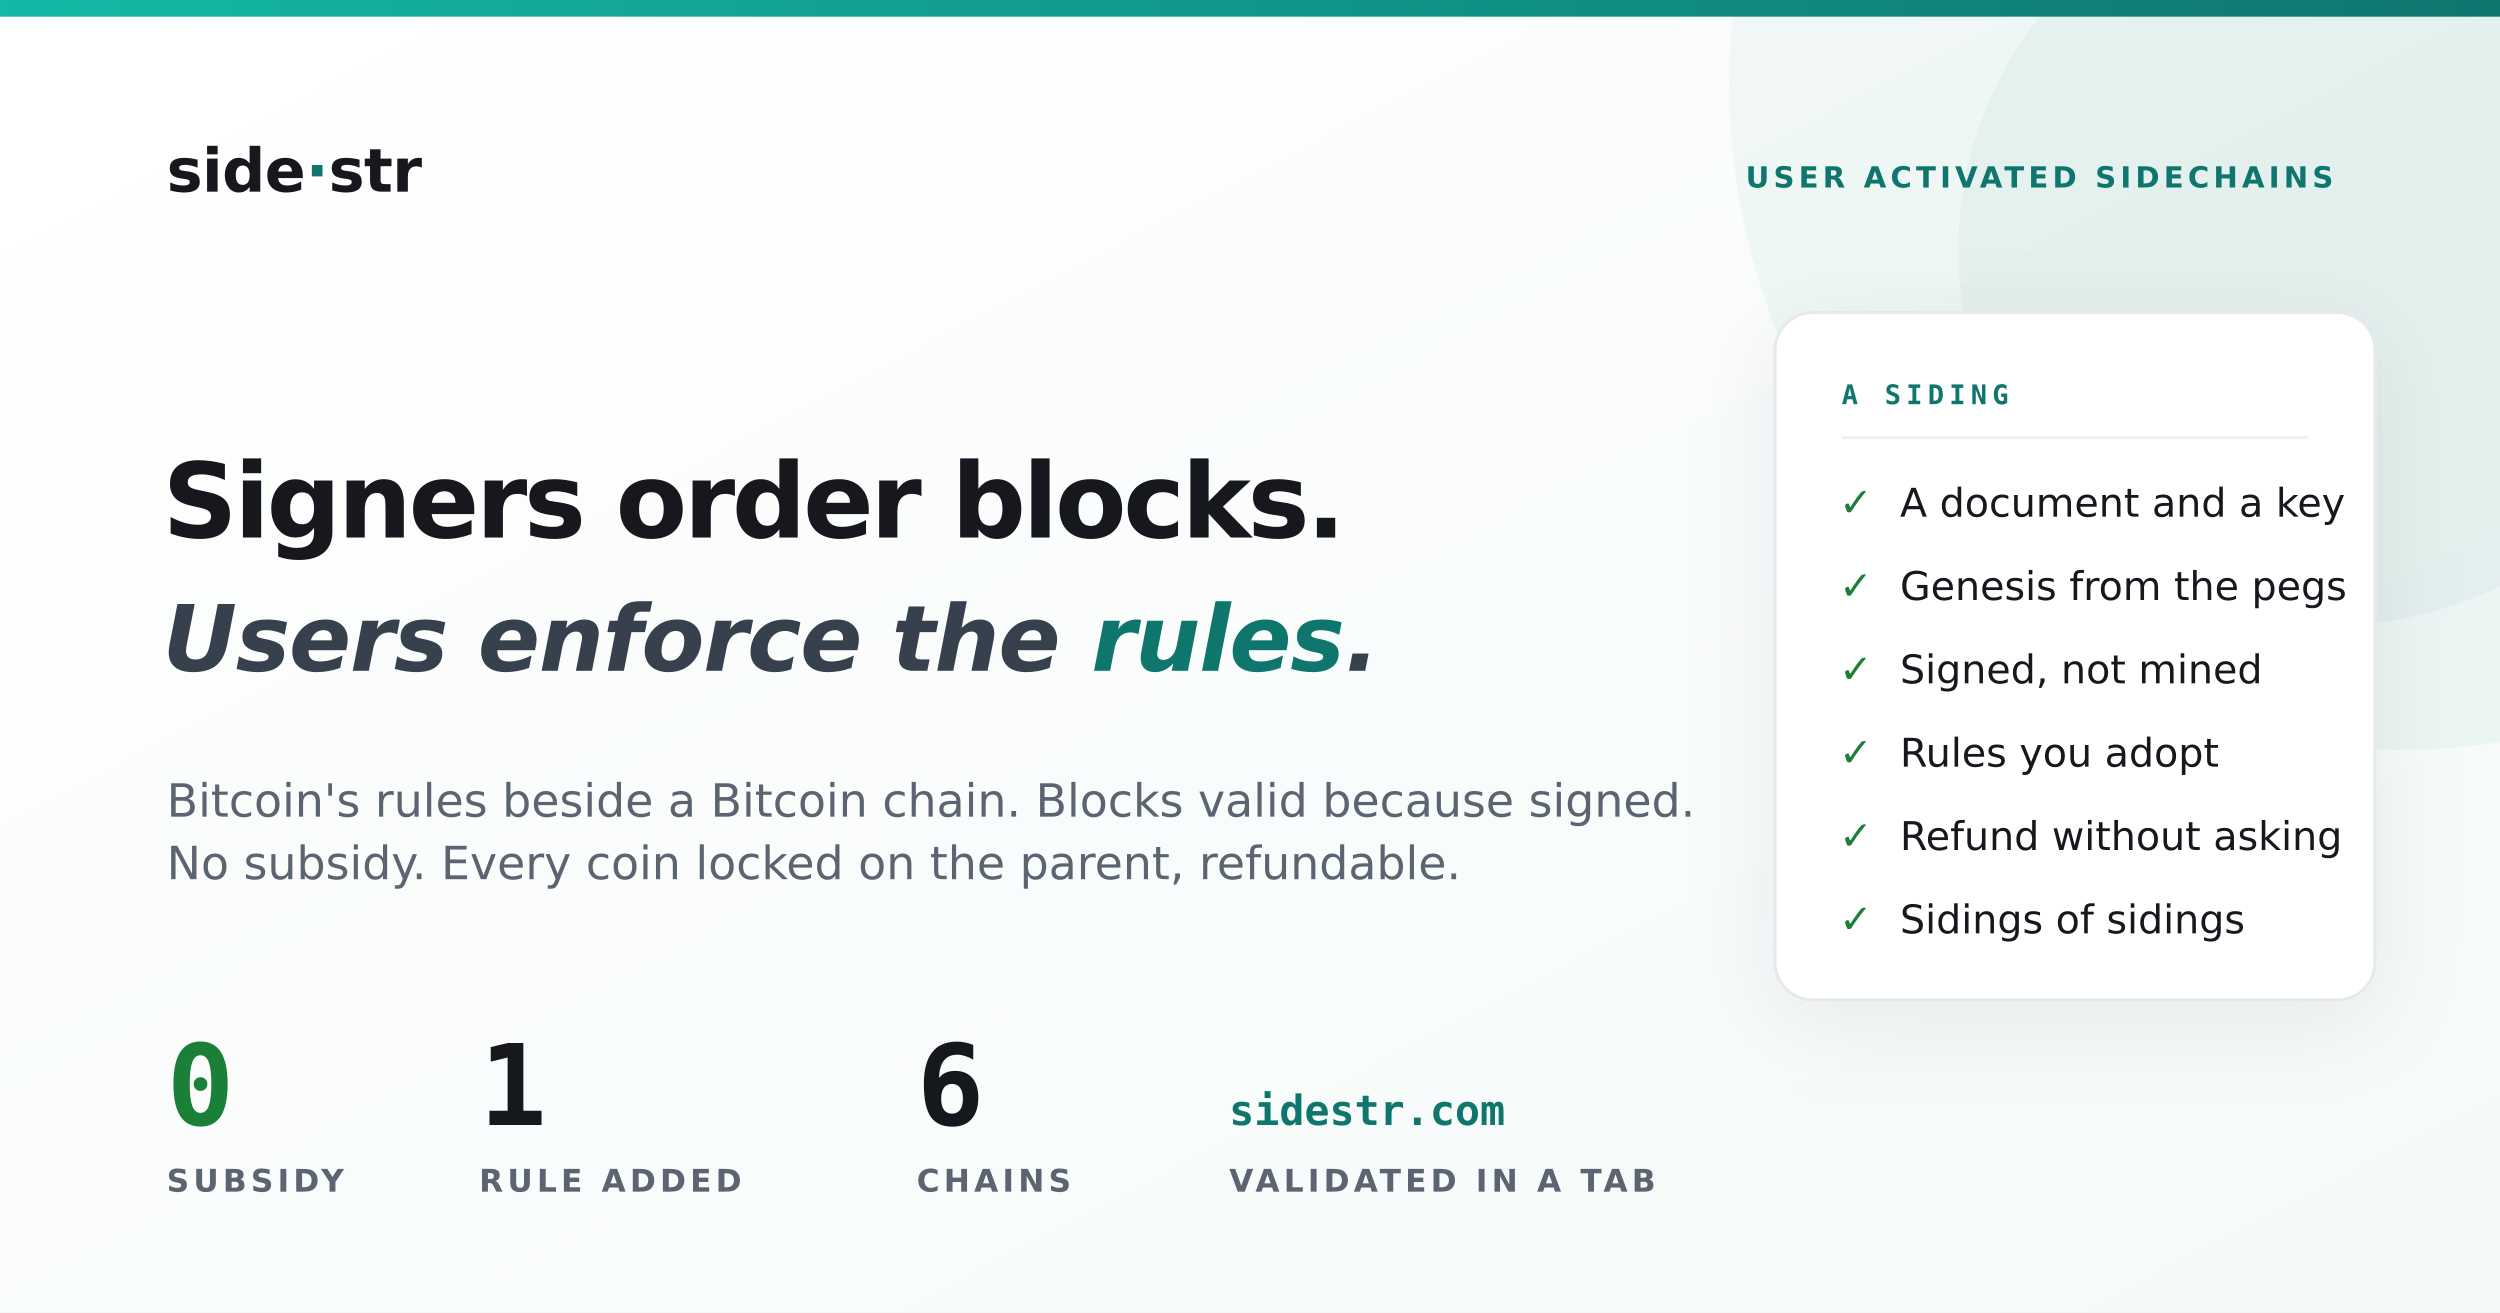
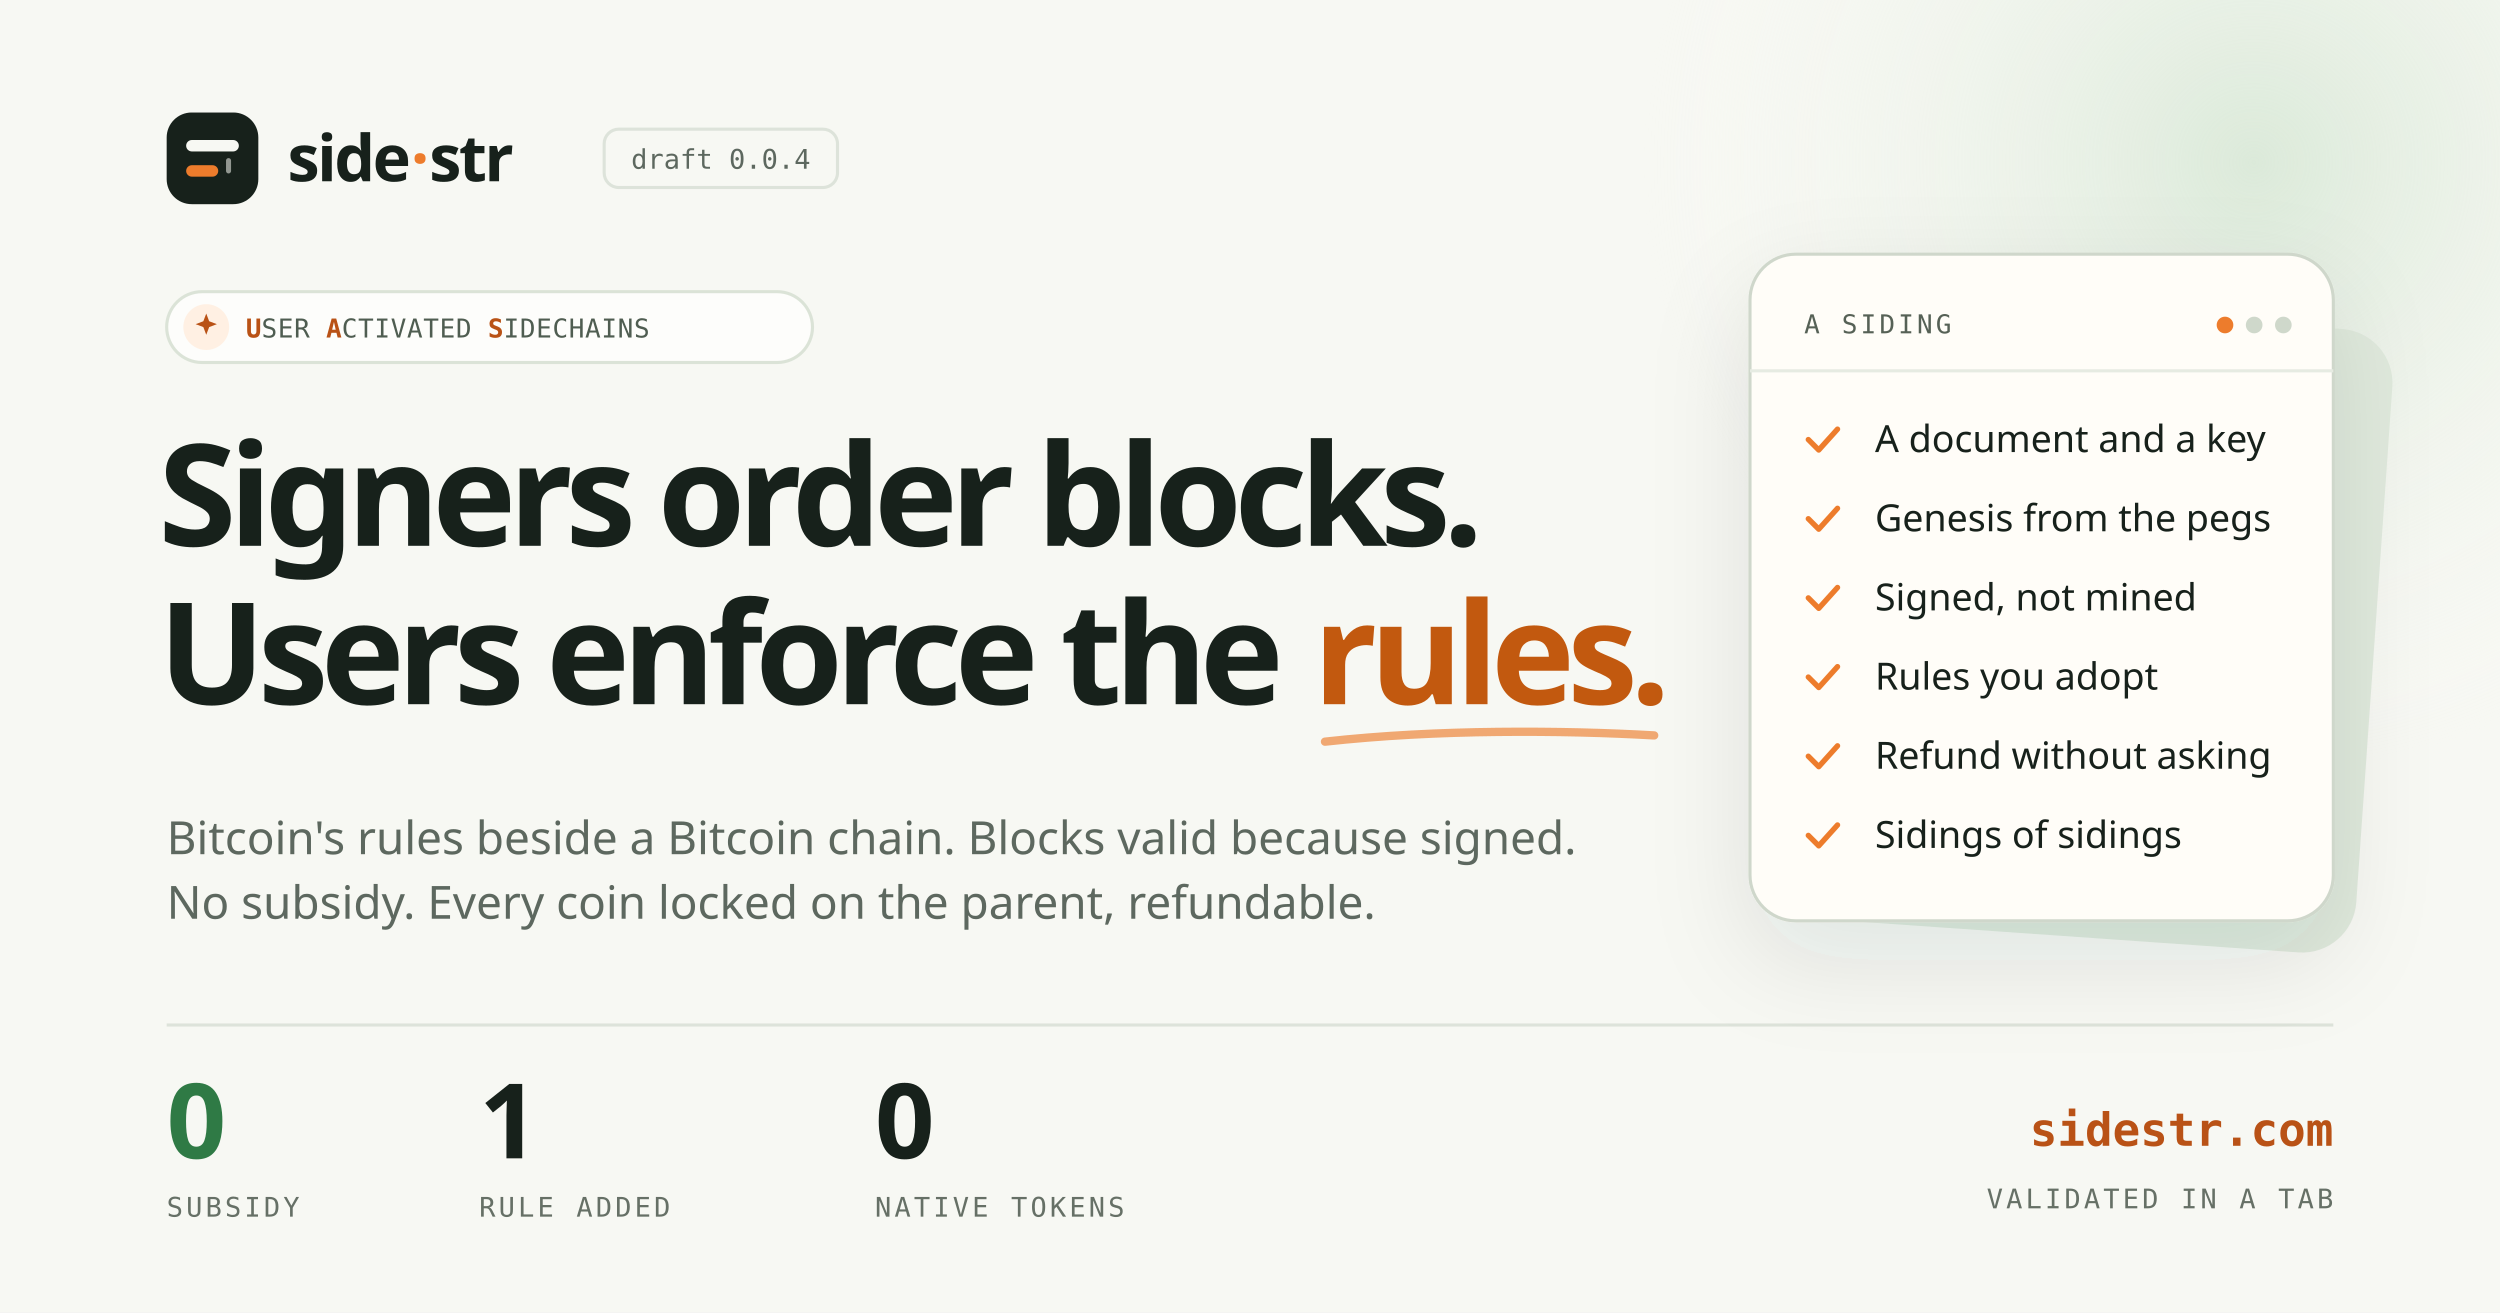
- <svg xmlns="http://www.w3.org/2000/svg" width="1200" height="630" viewBox="0 0 1200 630" font-family="DejaVu Sans, Arial, sans-serif">
+ <svg xmlns="http://www.w3.org/2000/svg" width="1200" height="630" viewBox="0 0 1200 630" font-family="Noto Sans, DejaVu Sans, Arial, sans-serif">
  <defs>
-     <linearGradient id="bg" x1="0" y1="0" x2="1" y2="1">
-       <stop offset="0" stop-color="#ffffff" />
-       <stop offset="1" stop-color="#f4faf9" />
-     </linearGradient>
-     <linearGradient id="top" x1="0" y1="0" x2="1" y2="0">
-       <stop offset="0" stop-color="#14b8a6" />
-       <stop offset="1" stop-color="#0f766e" />
-     </linearGradient>
+     <radialGradient id="glow" cx="0.5" cy="0.5" r="0.5">
+       <stop offset="0" stop-color="#d2e5d1" stop-opacity="0.75" />
+       <stop offset="0.69" stop-color="#f7f8f3" stop-opacity="0" />
+     </radialGradient>
    <filter id="soft" x="-30%" y="-30%" width="160%" height="160%">
-       <feDropShadow dx="0" dy="10" stdDeviation="22" flood-color="#10121d" flood-opacity="0.07" />
+       <feDropShadow dx="0" dy="18" stdDeviation="24" flood-color="#243328" flood-opacity="0.10" />
    </filter>
  </defs>
-   <rect width="1200" height="630" fill="url(#bg)" />
-   <circle cx="1150" cy="40" r="320" fill="#0f766e" opacity="0.05" />
-   <circle cx="1120" cy="120" r="180" fill="#0f766e" opacity="0.05" />
-   <rect width="1200" height="8" fill="url(#top)" />
-   <text x="80" y="92" font-size="29" font-weight="700" fill="#16181d" letter-spacing="-0.3">side<tspan fill="#0f766e">·</tspan>str</text>
-   <text x="1120" y="90" text-anchor="end" font-size="14" font-weight="700" fill="#0f766e" letter-spacing="2">USER ACTIVATED SIDECHAINS</text>
-   <text x="78" y="258" font-size="50" font-weight="800" fill="#16181d" letter-spacing="-1.6">Signers order blocks.</text>
-   <text x="78" y="322" font-size="44" font-style="italic" font-weight="600" fill="#37414d" letter-spacing="-0.6">Users enforce the <tspan fill="#0f766e" font-weight="700">rules</tspan>.</text>
-   <text x="80" y="392" font-size="22" fill="#5b6470">Bitcoin's rules beside a Bitcoin chain. Blocks valid because signed.</text>
-   <text x="80" y="422" font-size="22" fill="#5b6470">No subsidy. Every coin locked on the parent, refundable.</text>
+   <rect width="1200" height="630" fill="#f7f8f3" />
+   <circle cx="1080" cy="80" r="420" fill="url(#glow)" />
+   <g transform="translate(80 54)">
+     <rect width="44" height="44" rx="12" fill="#17211b" />
+     <g transform="scale(1.1)">
+       <rect x="8.5" y="12" width="23" height="5" rx="2.5" fill="#f7f8f3" />
+       <rect x="8.5" y="23" width="14" height="5" rx="2.5" fill="#ed7c2c" />
+       <path d="M27 21v4.5" stroke="#f7f8f3" stroke-width="2.2" stroke-linecap="round" opacity=".55" />
+     </g>
+   </g>
+   <text x="138" y="87" font-size="31" font-weight="800" fill="#17211b" letter-spacing="-1.2">side<tspan fill="#ed7c2c">·</tspan>str</text>
+   <rect x="290" y="62" width="112" height="28" rx="7" fill="none" stroke="#dde3da" stroke-width="1.5" />
+   <text x="346" y="81" text-anchor="middle" font-family="DejaVu Sans Mono, monospace" font-size="13" fill="#5d685f">draft 0.0.4</text>
+   <rect x="80" y="140" width="310" height="34" rx="17" fill="#ffffff" fill-opacity="0.7" stroke="#dbe3d7" stroke-width="1.5" />
+   <circle cx="99" cy="157" r="11" fill="#fff0e3" />
+   <path d="M99 150.5l1.4 3.7 3.7 1.4-3.7 1.4-1.4 3.7-1.4-3.7-3.7-1.4 3.7-1.4z" fill="#b95216" />
+   <text x="118" y="162" font-family="DejaVu Sans Mono, monospace" font-size="12.5" fill="#4f5d51" letter-spacing="0.3">
+     <tspan fill="#b95216" font-weight="700">U</tspan>SER <tspan fill="#b95216" font-weight="700">A</tspan>CTIVATED <tspan fill="#b95216" font-weight="700">S</tspan>IDECHAINS</text>
+   <text x="76" y="262" font-size="68" font-weight="700" fill="#17211b" letter-spacing="-3.6">Signers order blocks.</text>
+   <text x="76" y="338" font-size="68" font-weight="700" fill="#17211b" letter-spacing="-3.6">Users enforce the <tspan fill="#c2590f">rules.</tspan>
+   </text>
+   <path d="M636 356C690 350 750 350.5 794 353" fill="none" stroke="#ed7c2c" stroke-width="4" stroke-linecap="round" opacity=".65" />
+   <text x="80" y="410" font-size="22" fill="#5d685f">Bitcoin's rules beside a Bitcoin chain. Blocks valid because signed.</text>
+   <text x="80" y="441" font-size="22" fill="#5d685f">No subsidy. Every coin locked on the parent, refundable.</text>
+   <line x1="80" y1="492" x2="1120" y2="492" stroke="#dde3da" stroke-width="1.5" />
  <g>
-     <text x="80" y="540" font-family="DejaVu Sans Mono, monospace" font-size="54" font-weight="700" fill="#1a7f37">0</text>
-     <text x="80" y="572" font-size="15" font-weight="700" fill="#5b6470" letter-spacing="2">SUBSIDY</text>
-     <text x="230" y="540" font-family="DejaVu Sans Mono, monospace" font-size="54" font-weight="700" fill="#16181d">1</text>
-     <text x="230" y="572" font-size="15" font-weight="700" fill="#5b6470" letter-spacing="2">RULE ADDED</text>
-     <text x="440" y="540" font-family="DejaVu Sans Mono, monospace" font-size="54" font-weight="700" fill="#16181d">6</text>
-     <text x="440" y="572" font-size="15" font-weight="700" fill="#5b6470" letter-spacing="2">CHAINS</text>
-     <text x="590" y="540" font-family="DejaVu Sans Mono, monospace" font-size="20" font-weight="700" fill="#0f766e">sidestr.com</text>
-     <text x="590" y="572" font-size="15" font-weight="700" fill="#5b6470" letter-spacing="2">VALIDATED IN A TAB</text>
+     <text x="80" y="556" font-size="50" font-weight="700" fill="#2f7a45" letter-spacing="-2">0</text>
+     <text x="80" y="584" font-family="DejaVu Sans Mono, monospace" font-size="13" fill="#667066" letter-spacing="1.5">SUBSIDY</text>
+     <text x="230" y="556" font-size="50" font-weight="700" fill="#17211b" letter-spacing="-2">1</text>
+     <text x="230" y="584" font-family="DejaVu Sans Mono, monospace" font-size="13" fill="#667066" letter-spacing="1.5">RULE ADDED</text>
+     <text x="420" y="556" font-size="50" font-weight="700" fill="#17211b" letter-spacing="-2">0</text>
+     <text x="420" y="584" font-family="DejaVu Sans Mono, monospace" font-size="13" fill="#667066" letter-spacing="1.5">NATIVE TOKENS</text>
+     <text x="1120" y="550" text-anchor="end" font-family="DejaVu Sans Mono, monospace" font-size="22" font-weight="700" fill="#b95216">sidestr.com</text>
+     <text x="1120" y="580" text-anchor="end" font-family="DejaVu Sans Mono, monospace" font-size="13" fill="#667066" letter-spacing="1.5">VALIDATED IN A TAB</text>
  </g>
+   <rect x="872" y="150" width="268" height="300" rx="26" fill="#dfe9dc" transform="rotate(4 1006 300)" />
  <g filter="url(#soft)">
-     <rect x="852" y="150" width="288" height="330" rx="18" fill="#ffffff" stroke="#e6e8eb" stroke-width="1.5" />
+     <rect x="840" y="122" width="280" height="320" rx="22" fill="#fffdf8" stroke="#cfd7cb" stroke-width="1.5" />
  </g>
-   <text x="884" y="194" font-family="DejaVu Sans Mono, monospace" font-size="13" font-weight="700" fill="#0f766e" letter-spacing="2.5">A SIDING</text>
-   <line x1="884" y1="210" x2="1108" y2="210" stroke="#eef0f2" stroke-width="1.5" />
-   <g font-size="19" fill="#16181d">
-     <text x="912" y="248">A document and a key</text>
-     <text x="912" y="288">Genesis from the pegs</text>
-     <text x="912" y="328">Signed, not mined</text>
-     <text x="912" y="368">Rules you adopt</text>
-     <text x="912" y="408">Refund without asking</text>
-     <text x="912" y="448">Sidings of sidings</text>
+   <text x="866" y="160" font-family="DejaVu Sans Mono, monospace" font-size="12.5" fill="#566156" letter-spacing="1.5">A SIDING</text>
+   <circle cx="1068" cy="156" r="4" fill="#ed7c2c" />
+   <circle cx="1082" cy="156" r="4" fill="#cfd8cb" />
+   <circle cx="1096" cy="156" r="4" fill="#cfd8cb" />
+   <line x1="840" y1="178" x2="1120" y2="178" stroke="#e6ebe2" stroke-width="1.5" />
+   <g font-size="18" fill="#17211b">
+     <text x="900" y="217">A document and a key</text>
+     <text x="900" y="255">Genesis from the pegs</text>
+     <text x="900" y="293">Signed, not mined</text>
+     <text x="900" y="331">Rules you adopt</text>
+     <text x="900" y="369">Refund without asking</text>
+     <text x="900" y="407">Sidings of sidings</text>
  </g>
-   <g font-family="DejaVu Sans Mono, monospace" font-size="22" font-weight="700" fill="#1a7f37">
-     <text x="884" y="248">✓</text>
-     <text x="884" y="288">✓</text>
-     <text x="884" y="328">✓</text>
-     <text x="884" y="368">✓</text>
-     <text x="884" y="408">✓</text>
-     <text x="884" y="448">✓</text>
+   <g fill="none" stroke="#ed7c2c" stroke-width="2.6" stroke-linecap="round" stroke-linejoin="round">
+     <path d="M868 211l5 5 9-10" />
+     <path d="M868 249l5 5 9-10" />
+     <path d="M868 287l5 5 9-10" />
+     <path d="M868 325l5 5 9-10" />
+     <path d="M868 363l5 5 9-10" />
+     <path d="M868 401l5 5 9-10" />
  </g>
</svg>
